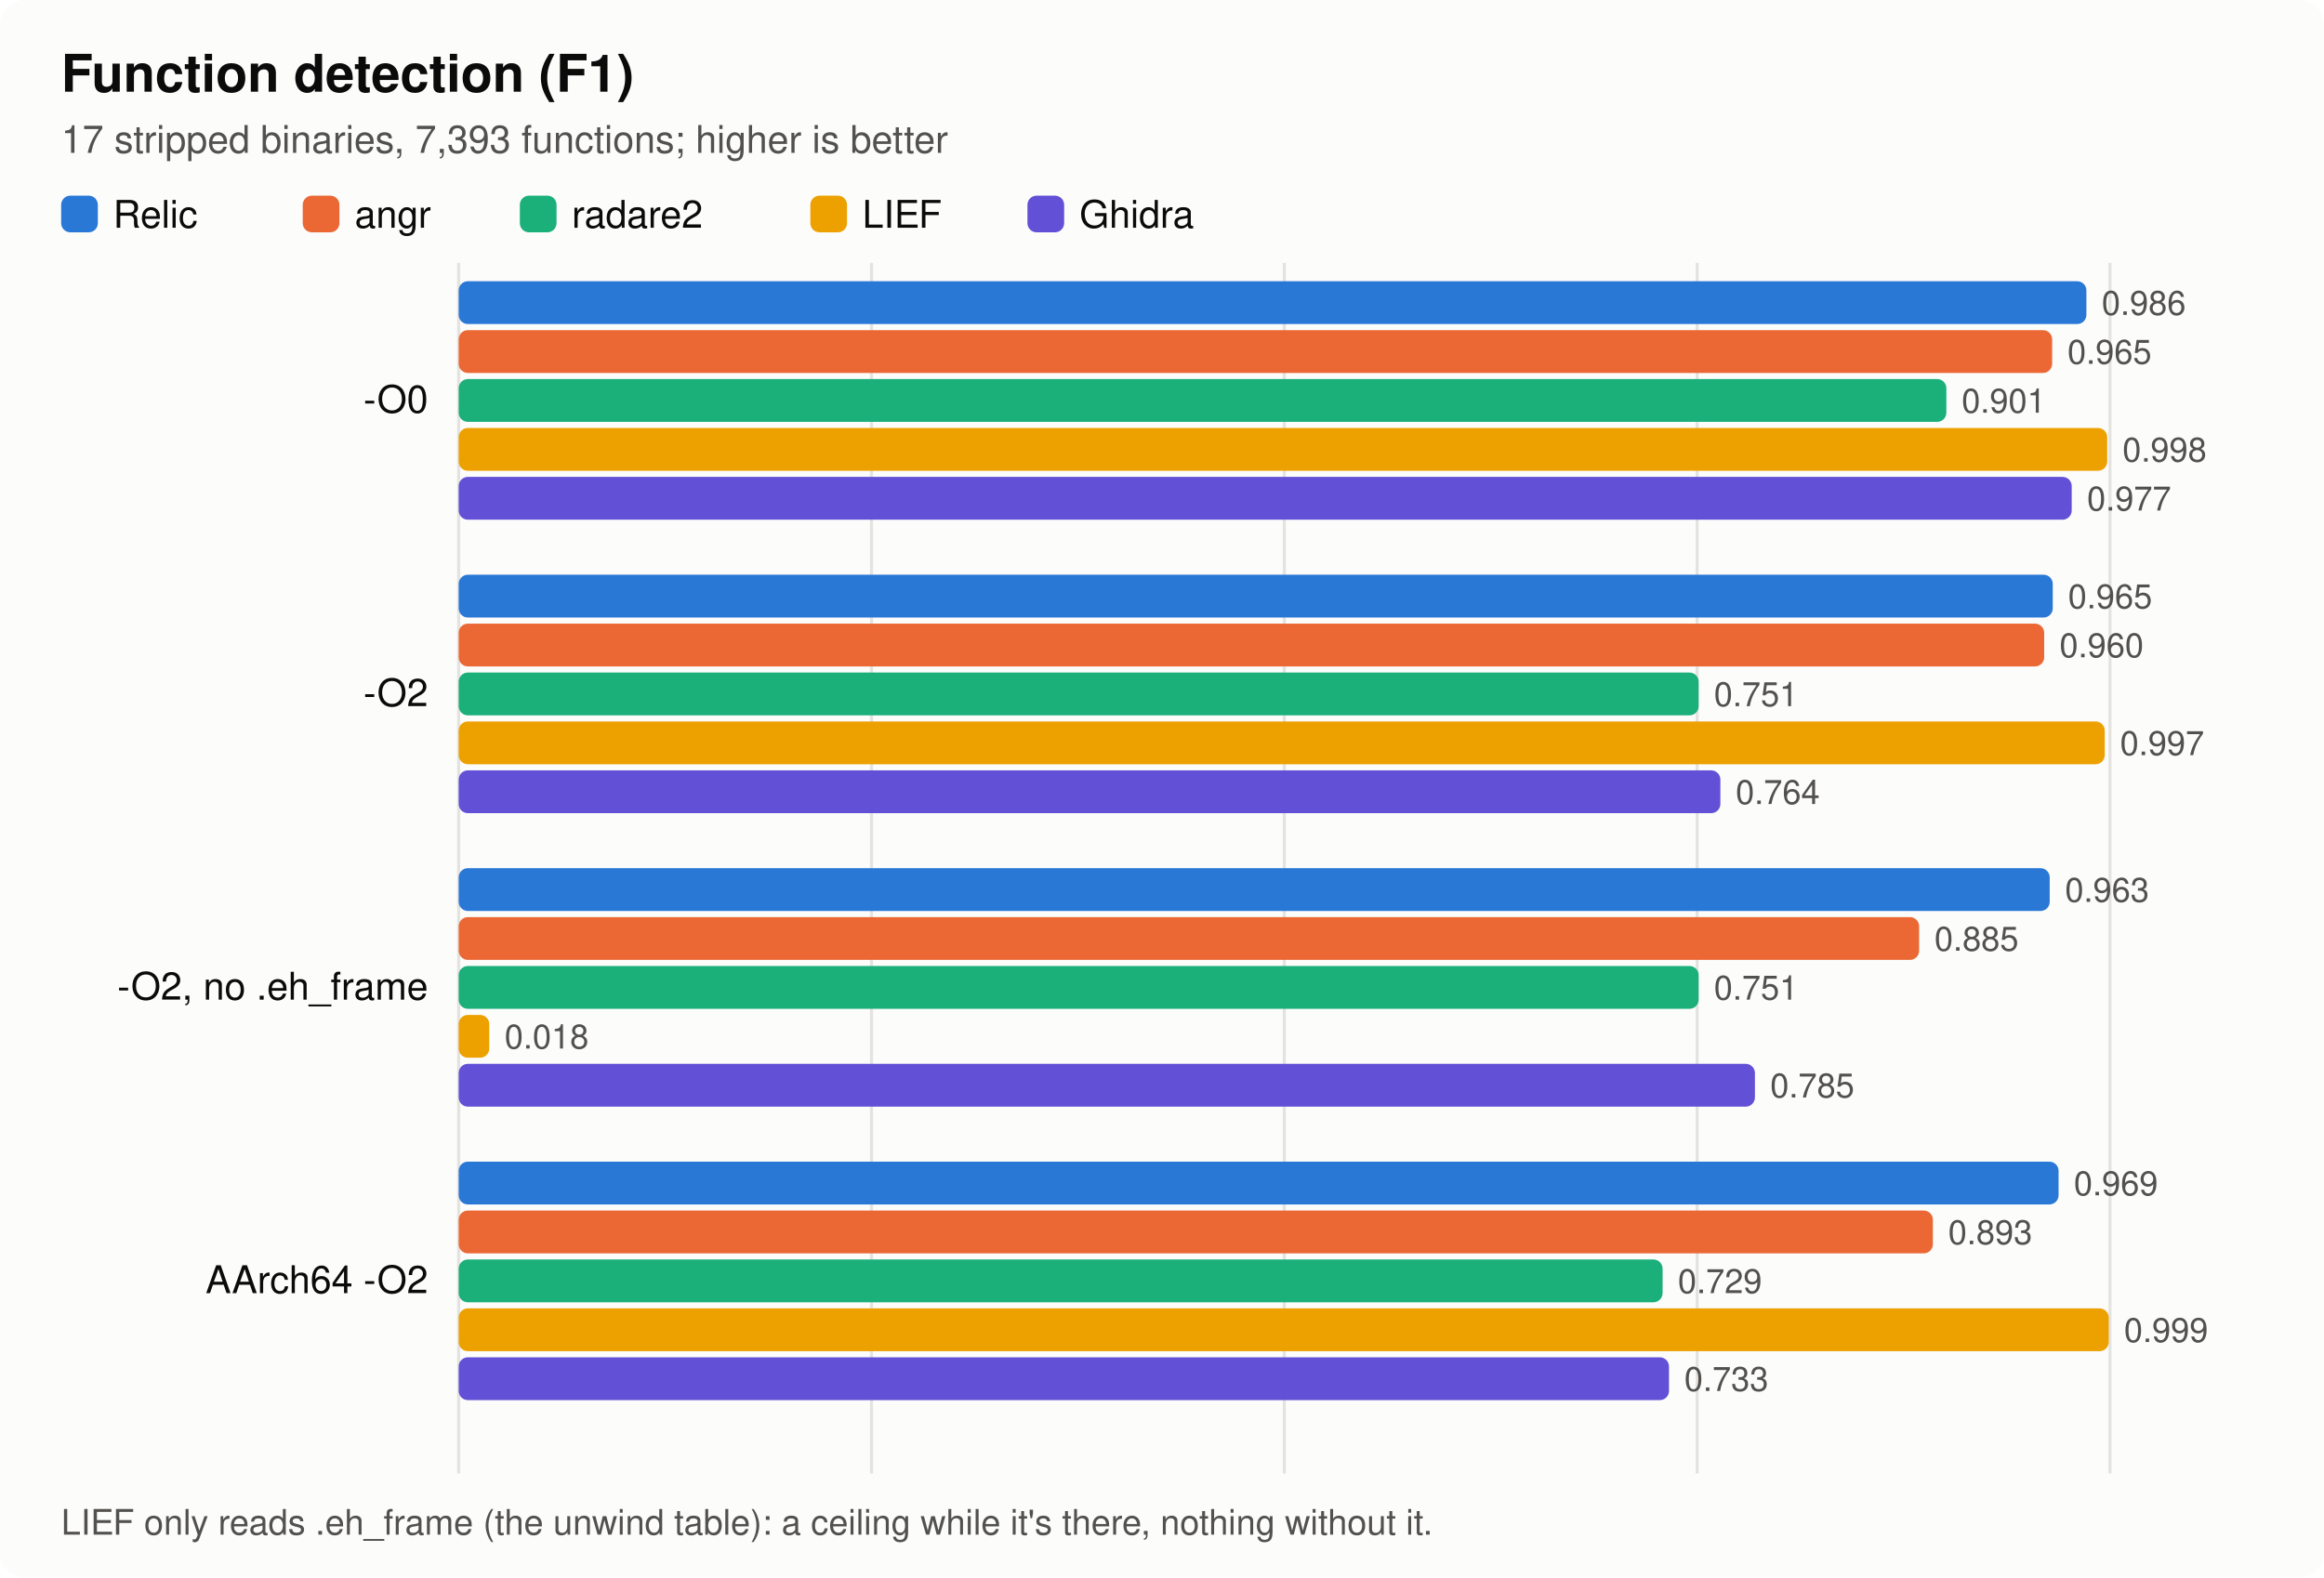
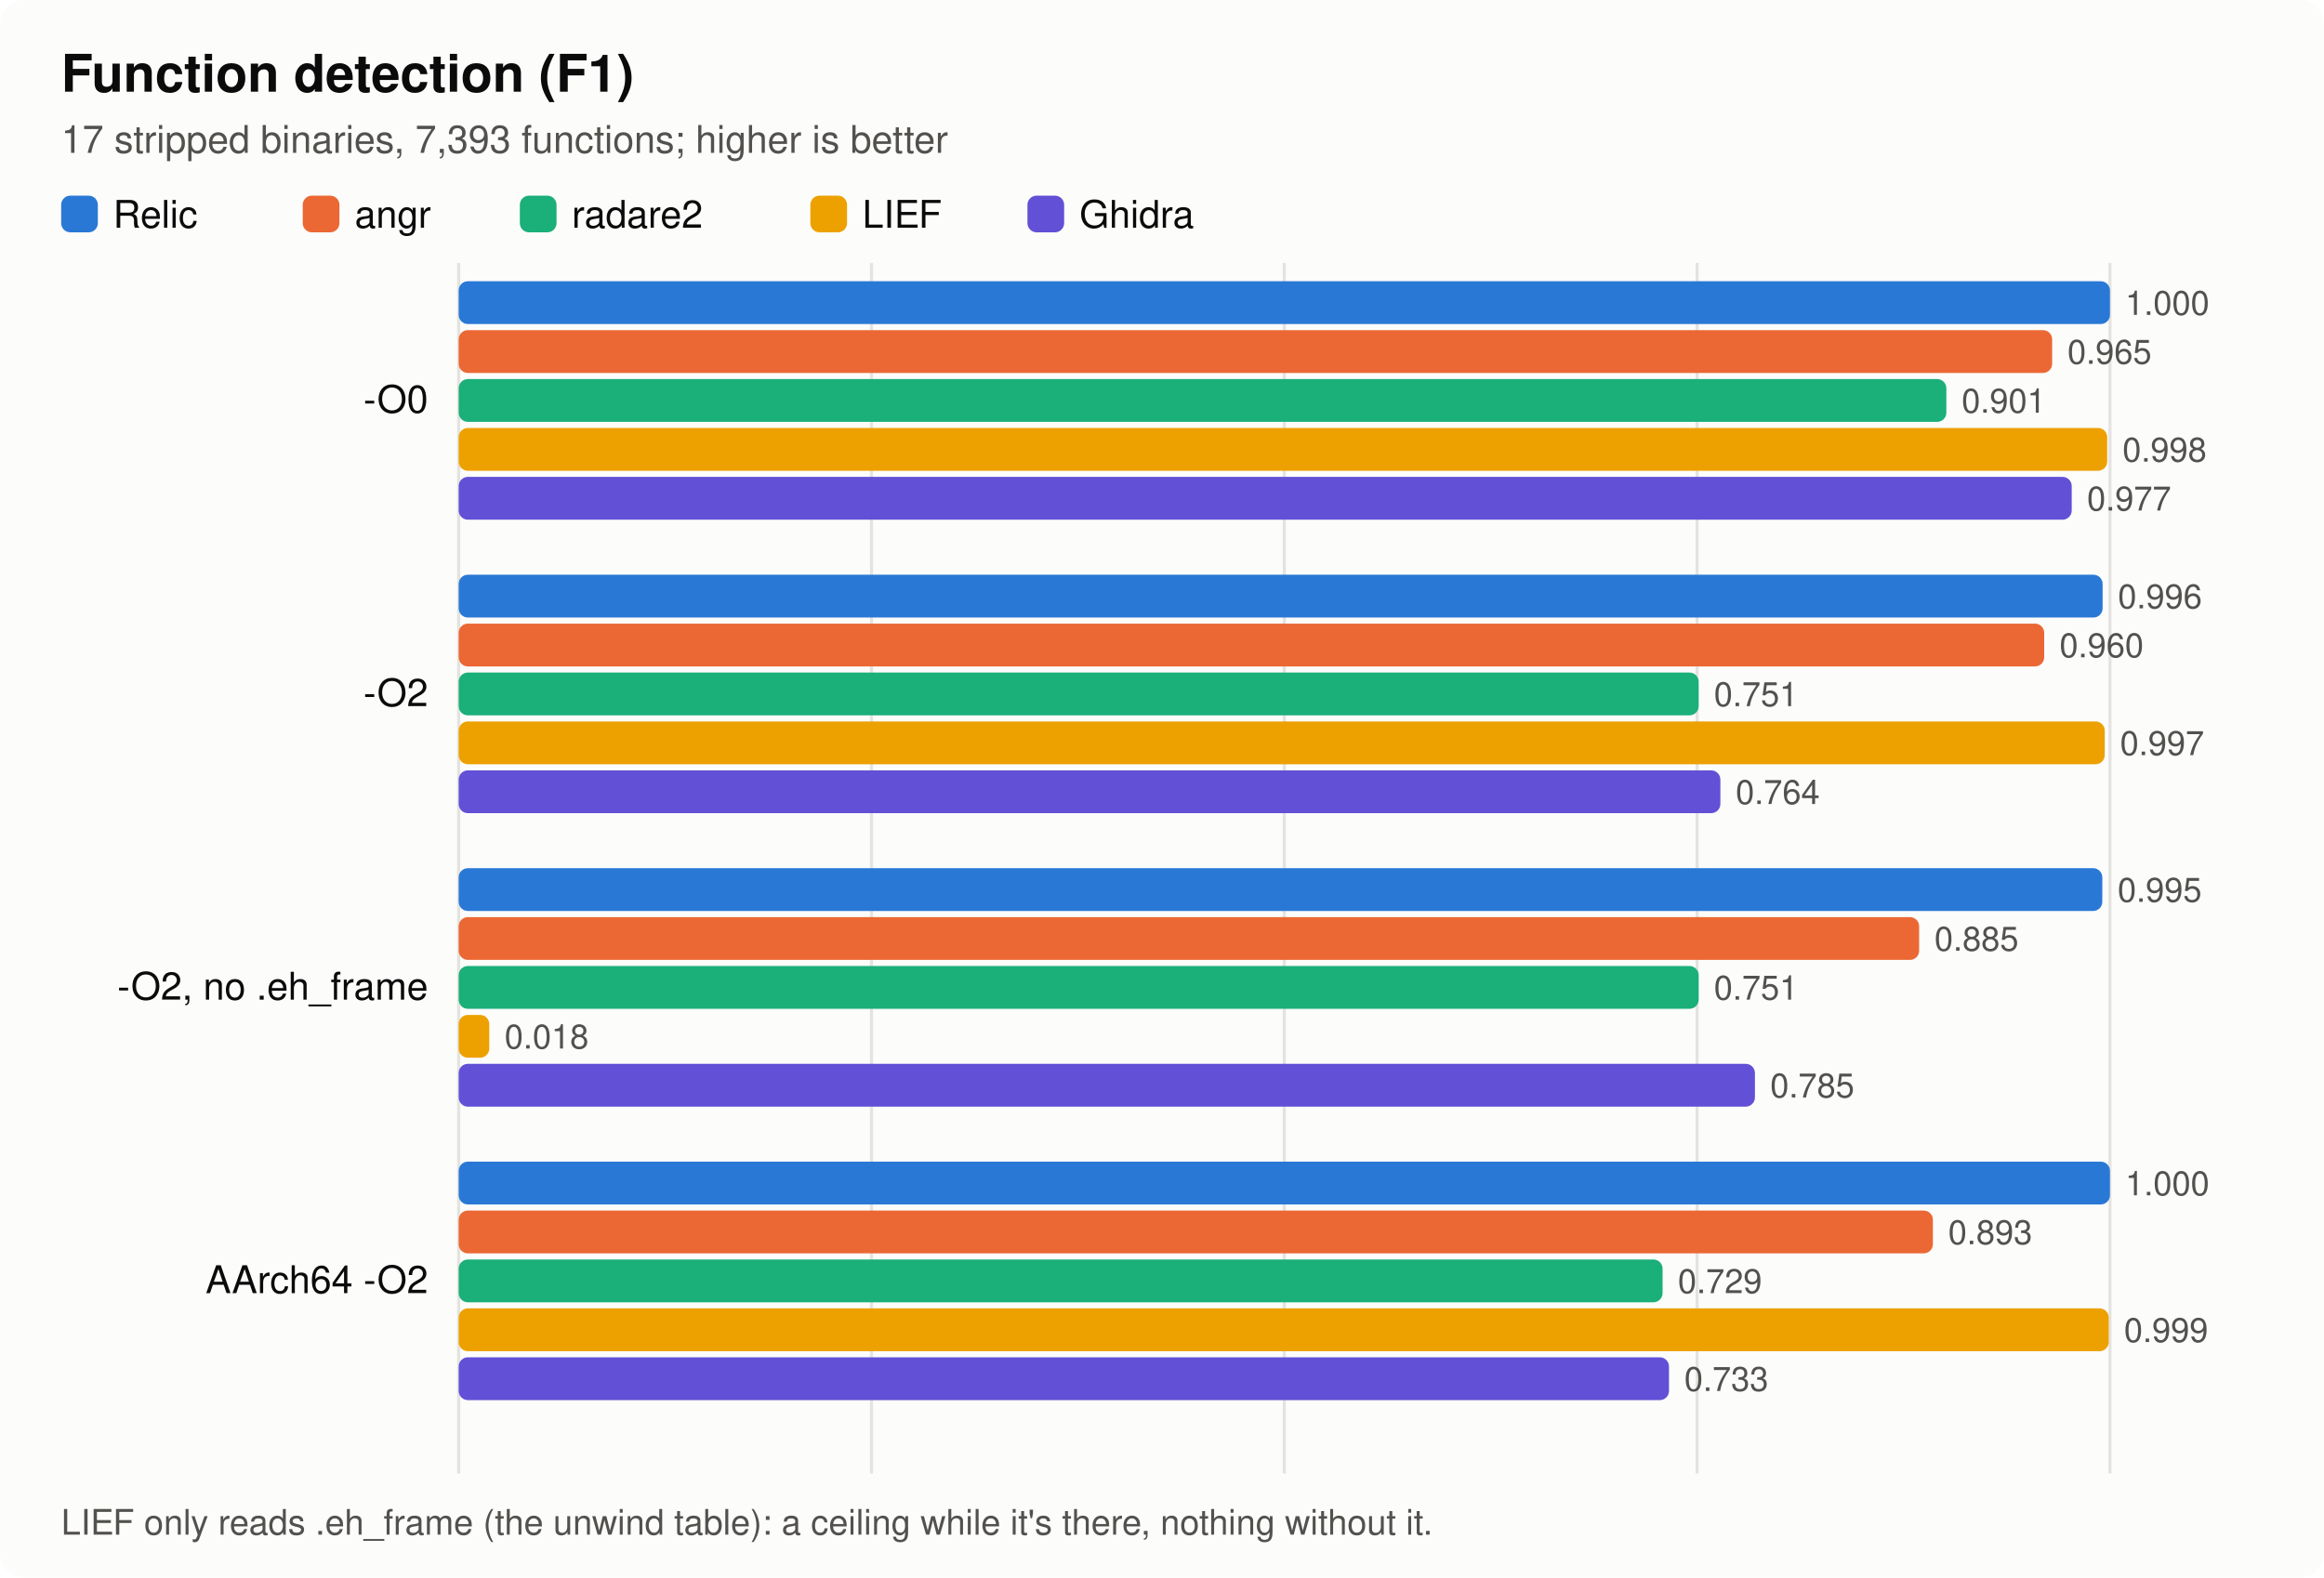
<svg xmlns="http://www.w3.org/2000/svg" width="760" height="516" viewBox="0 0 760 516" font-family="-apple-system,BlinkMacSystemFont,'Segoe UI',Helvetica,Arial,sans-serif">
  <rect width="760" height="516" rx="8" fill="#fcfcfb" />
  <text x="20" y="30" font-size="17" font-weight="600" fill="#0b0b0b">Function detection (F1)</text>
  <text x="20" y="50" font-size="12.5" fill="#52514e">17 stripped binaries, 7,393 functions; higher is better</text>
  <rect x="20" y="64" width="12" height="12" rx="3" fill="#2a78d6" />
  <text x="37" y="74.5" font-size="12.5" fill="#0b0b0b">Relic</text>
  <rect x="99" y="64" width="12" height="12" rx="3" fill="#eb6834" />
  <text x="116" y="74.5" font-size="12.5" fill="#0b0b0b">angr</text>
  <rect x="170" y="64" width="12" height="12" rx="3" fill="#1baf7a" />
  <text x="187" y="74.5" font-size="12.5" fill="#0b0b0b">radare2</text>
  <rect x="265" y="64" width="12" height="12" rx="3" fill="#eda100" />
  <text x="282" y="74.5" font-size="12.5" fill="#0b0b0b">LIEF</text>
  <rect x="336" y="64" width="12" height="12" rx="3" fill="#6250d6" />
  <text x="353" y="74.5" font-size="12.5" fill="#0b0b0b">Ghidra</text>
  <line x1="150.0" y1="86" x2="150.0" y2="482" stroke="#e4e3df" stroke-width="1" />
  <line x1="285.0" y1="86" x2="285.0" y2="482" stroke="#e4e3df" stroke-width="1" />
  <line x1="420.0" y1="86" x2="420.0" y2="482" stroke="#e4e3df" stroke-width="1" />
  <line x1="555.0" y1="86" x2="555.0" y2="482" stroke="#e4e3df" stroke-width="1" />
  <line x1="690.0" y1="86" x2="690.0" y2="482" stroke="#e4e3df" stroke-width="1" />
  <text x="140" y="135.0" font-size="12.5" text-anchor="end" fill="#0b0b0b">-O0</text>
-   <rect x="150" y="92" width="532.3" height="14" rx="3" fill="#2a78d6" />
-   <text x="687.3" y="103" font-size="11" fill="#52514e">0.986</text>
+   <rect x="150" y="92" width="540.0" height="14" rx="3" fill="#2a78d6" />
+   <text x="695.0" y="103" font-size="11" fill="#52514e">1.000</text>
  <rect x="150" y="108" width="521.1" height="14" rx="3" fill="#eb6834" />
  <text x="676.1" y="119" font-size="11" fill="#52514e">0.965</text>
  <rect x="150" y="124" width="486.5" height="14" rx="3" fill="#1baf7a" />
  <text x="641.5" y="135" font-size="11" fill="#52514e">0.901</text>
  <rect x="150" y="140" width="539.1" height="14" rx="3" fill="#eda100" />
  <text x="694.1" y="151" font-size="11" fill="#52514e">0.998</text>
  <rect x="150" y="156" width="527.5" height="14" rx="3" fill="#6250d6" />
  <text x="682.5" y="167" font-size="11" fill="#52514e">0.977</text>
  <text x="140" y="231.0" font-size="12.5" text-anchor="end" fill="#0b0b0b">-O2</text>
-   <rect x="150" y="188" width="521.3" height="14" rx="3" fill="#2a78d6" />
-   <text x="676.3" y="199" font-size="11" fill="#52514e">0.965</text>
+   <rect x="150" y="188" width="537.6" height="14" rx="3" fill="#2a78d6" />
+   <text x="692.6" y="199" font-size="11" fill="#52514e">0.996</text>
  <rect x="150" y="204" width="518.5" height="14" rx="3" fill="#eb6834" />
  <text x="673.5" y="215" font-size="11" fill="#52514e">0.960</text>
  <rect x="150" y="220" width="405.5" height="14" rx="3" fill="#1baf7a" />
  <text x="560.5" y="231" font-size="11" fill="#52514e">0.751</text>
  <rect x="150" y="236" width="538.3" height="14" rx="3" fill="#eda100" />
  <text x="693.3" y="247" font-size="11" fill="#52514e">0.997</text>
  <rect x="150" y="252" width="412.6" height="14" rx="3" fill="#6250d6" />
  <text x="567.6" y="263" font-size="11" fill="#52514e">0.764</text>
  <text x="140" y="327.0" font-size="12.5" text-anchor="end" fill="#0b0b0b">-O2, no .eh_frame</text>
-   <rect x="150" y="284" width="520.3" height="14" rx="3" fill="#2a78d6" />
-   <text x="675.3" y="295" font-size="11" fill="#52514e">0.963</text>
+   <rect x="150" y="284" width="537.5" height="14" rx="3" fill="#2a78d6" />
+   <text x="692.5" y="295" font-size="11" fill="#52514e">0.995</text>
  <rect x="150" y="300" width="477.6" height="14" rx="3" fill="#eb6834" />
  <text x="632.6" y="311" font-size="11" fill="#52514e">0.885</text>
  <rect x="150" y="316" width="405.5" height="14" rx="3" fill="#1baf7a" />
  <text x="560.5" y="327" font-size="11" fill="#52514e">0.751</text>
  <rect x="150" y="332" width="10.0" height="14" rx="3" fill="#eda100" />
  <text x="165.0" y="343" font-size="11" fill="#52514e">0.018</text>
  <rect x="150" y="348" width="423.9" height="14" rx="3" fill="#6250d6" />
  <text x="578.9" y="359" font-size="11" fill="#52514e">0.785</text>
  <text x="140" y="423.0" font-size="12.5" text-anchor="end" fill="#0b0b0b">AArch64 -O2</text>
-   <rect x="150" y="380" width="523.2" height="14" rx="3" fill="#2a78d6" />
-   <text x="678.2" y="391" font-size="11" fill="#52514e">0.969</text>
+   <rect x="150" y="380" width="540.0" height="14" rx="3" fill="#2a78d6" />
+   <text x="695.0" y="391" font-size="11" fill="#52514e">1.000</text>
  <rect x="150" y="396" width="482.1" height="14" rx="3" fill="#eb6834" />
  <text x="637.1" y="407" font-size="11" fill="#52514e">0.893</text>
  <rect x="150" y="412" width="393.7" height="14" rx="3" fill="#1baf7a" />
  <text x="548.7" y="423" font-size="11" fill="#52514e">0.729</text>
  <rect x="150" y="428" width="539.6" height="14" rx="3" fill="#eda100" />
  <text x="694.6" y="439" font-size="11" fill="#52514e">0.999</text>
  <rect x="150" y="444" width="395.8" height="14" rx="3" fill="#6250d6" />
  <text x="550.8" y="455" font-size="11" fill="#52514e">0.733</text>
  <text x="20" y="502" font-size="11.5" fill="#52514e">LIEF only reads .eh_frame (the unwind table): a ceiling while it's there, nothing without it.</text>
</svg>
